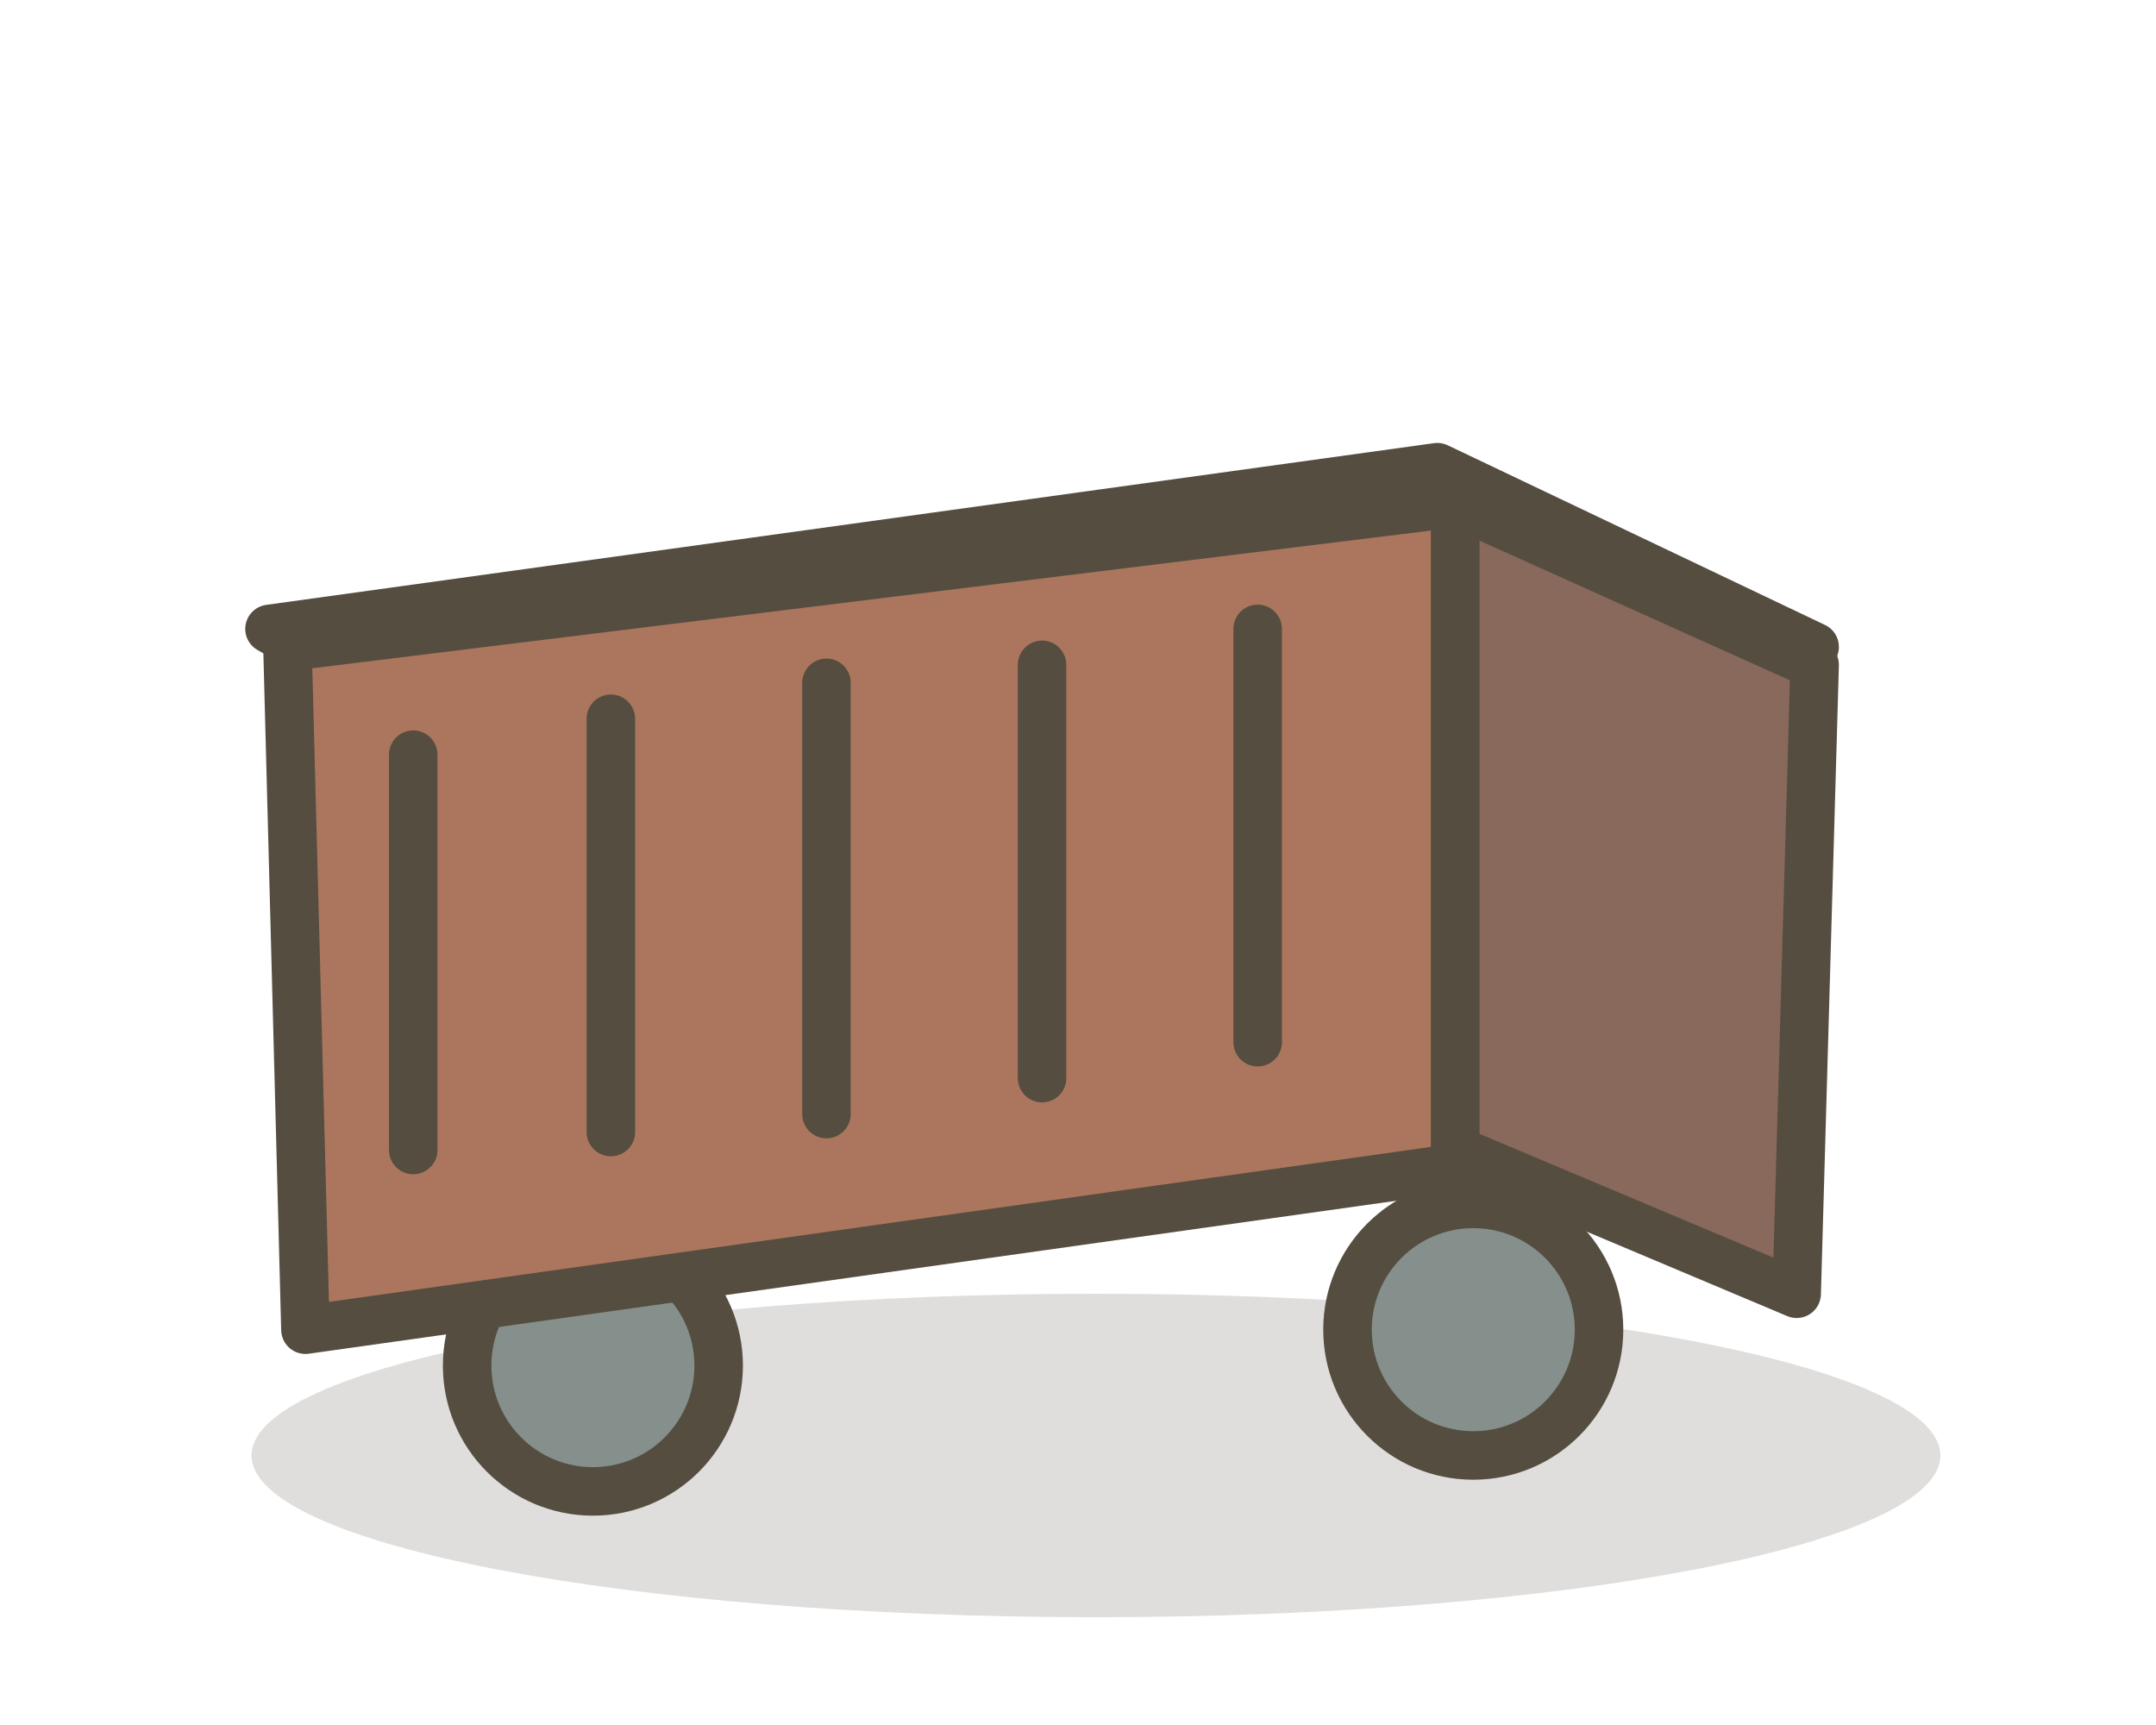
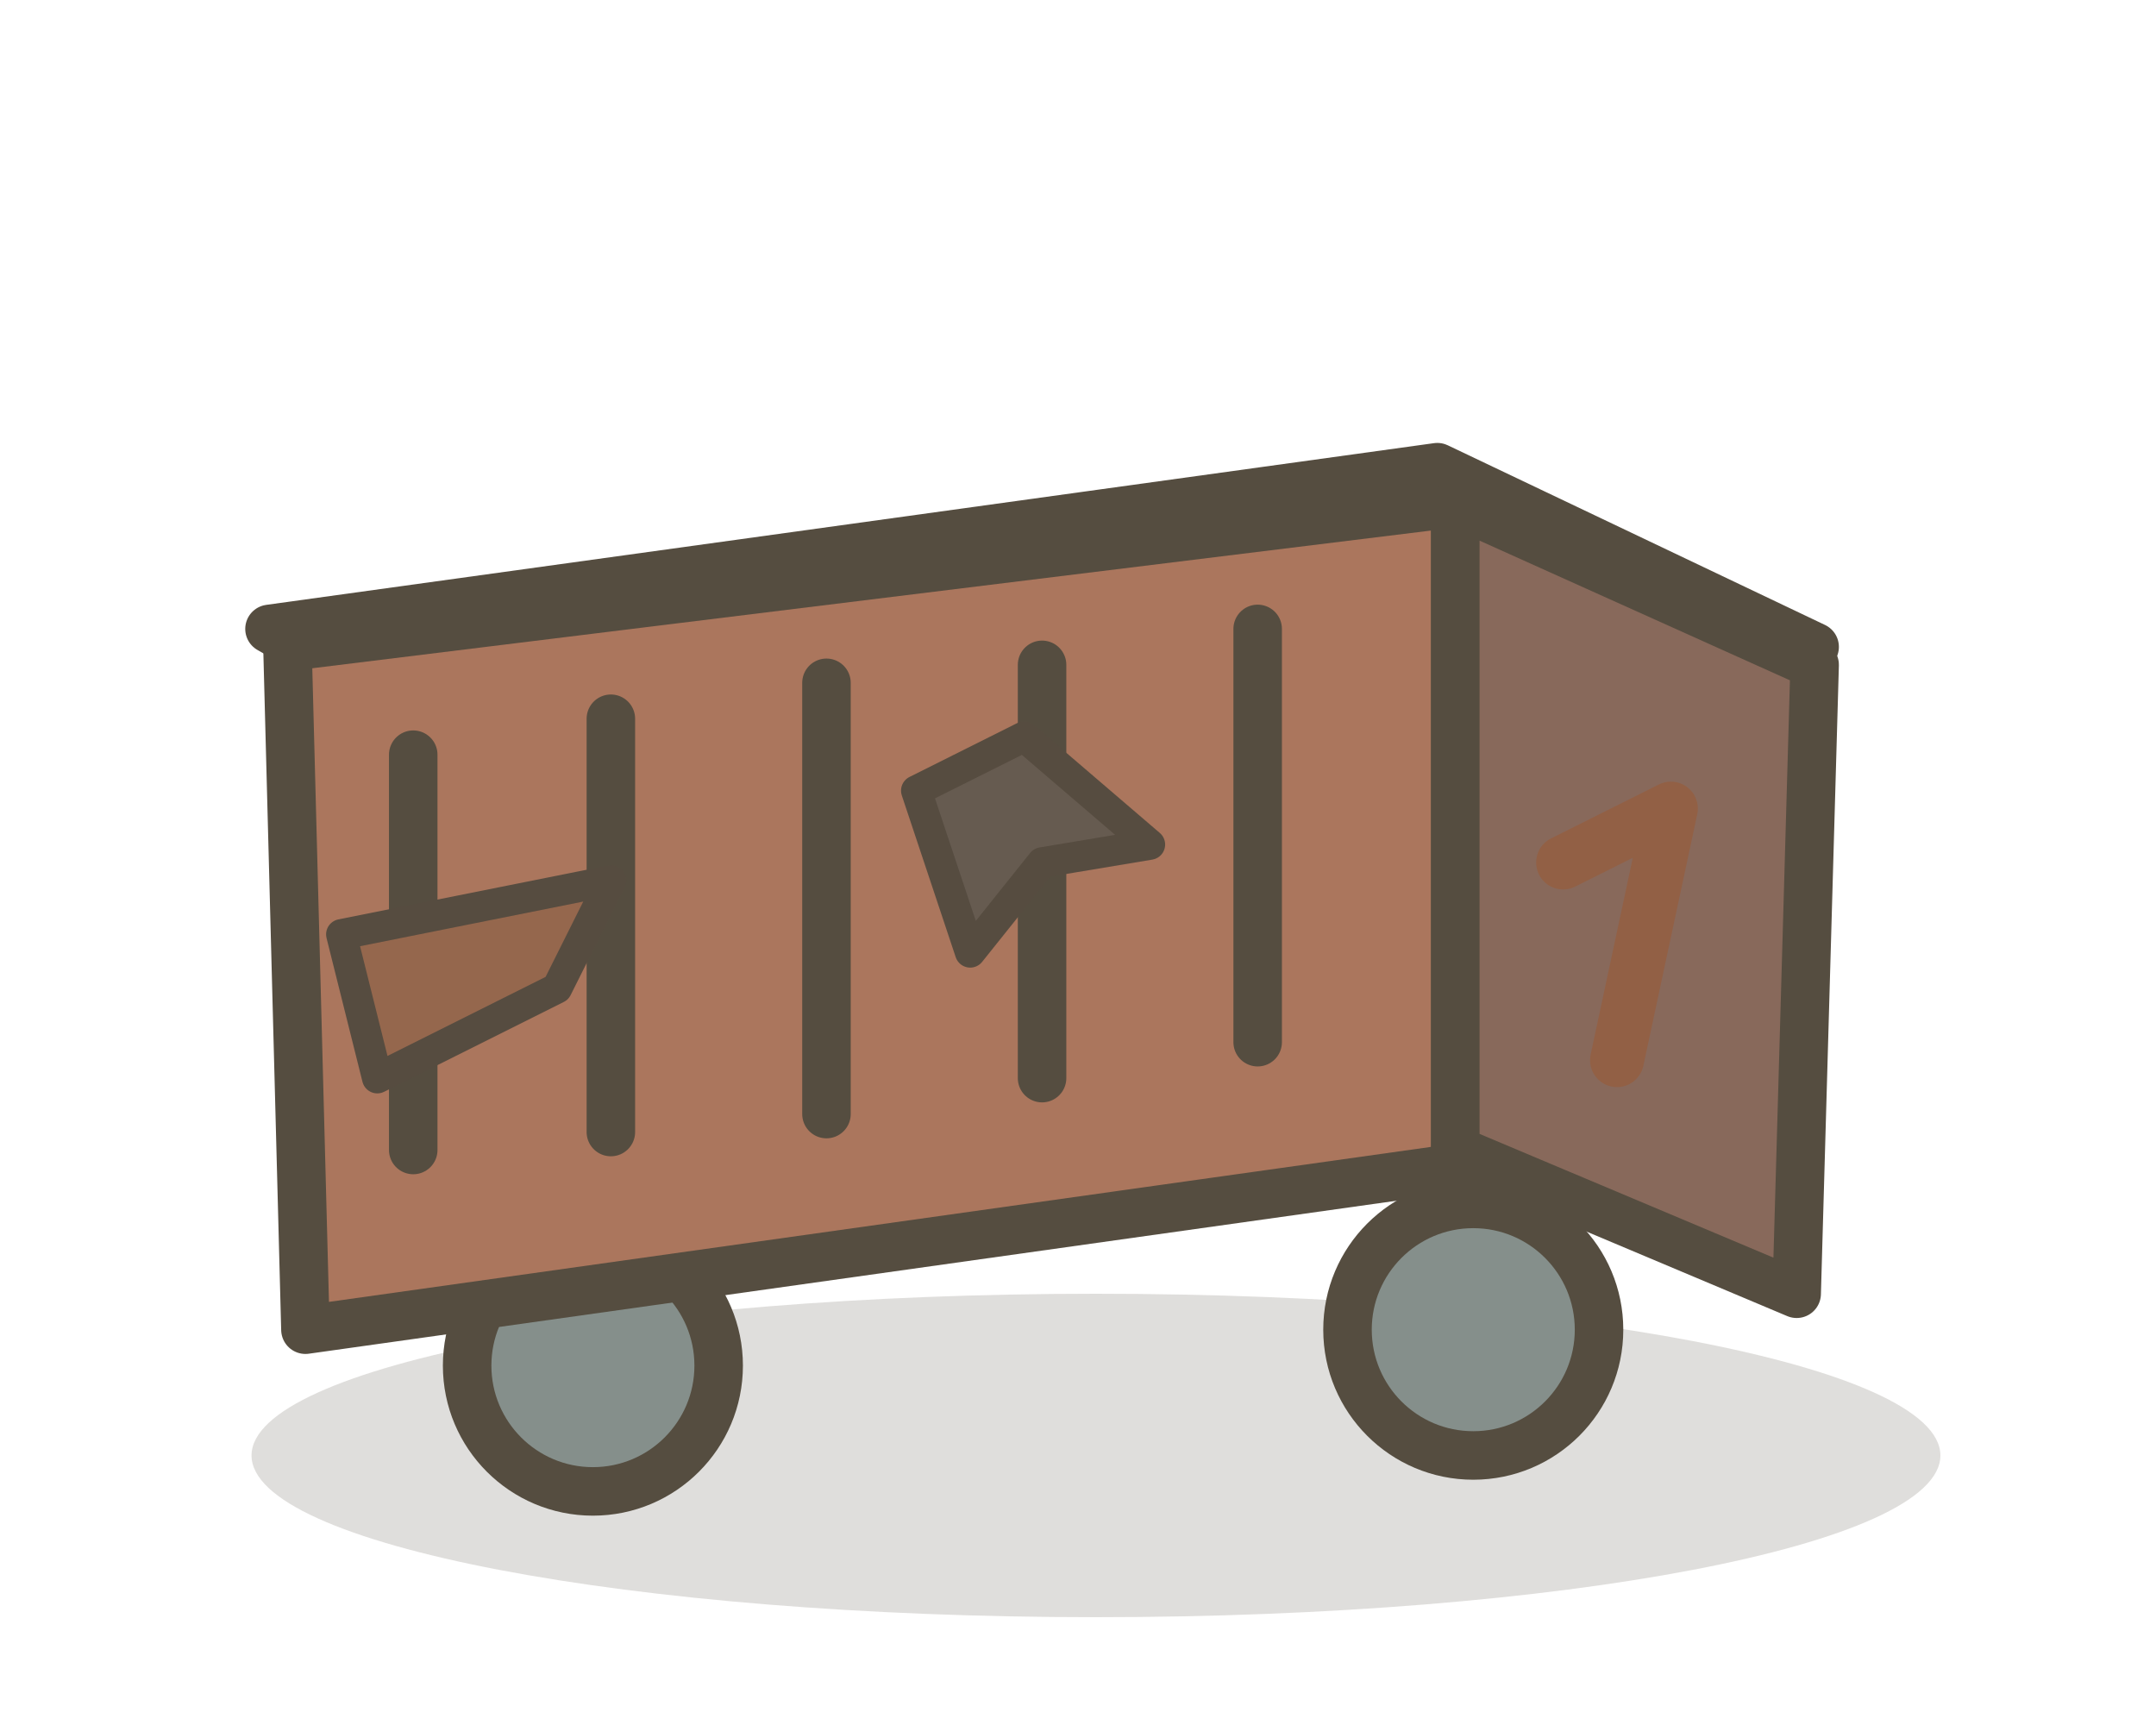
<svg xmlns="http://www.w3.org/2000/svg" width="120" height="96" viewBox="0 0 120 96">
  <ellipse cx="61" cy="81" rx="47" ry="9" fill="#50483b" opacity=".18" />
  <g stroke="#554d40" stroke-width="2.7" stroke-linejoin="round" stroke-linecap="round">
    <circle cx="33" cy="76" r="7" fill="#858f8b" />
    <circle cx="82" cy="74" r="7" fill="#858f8b" />
    <path d="M15 35l65-9 21 10-65 11z" fill="#c99373" />
    <path d="M16 36l65-8v37l-64 9z" fill="#ab765d" />
    <path d="M81 28l20 9-1 35-19-8z" fill="#88695b" />
    <path d="M23 42v22m11-24v23m12-25v24m12-25v23m12-25v23" fill="none" />
+     <path d="m19 52 15-3-3 6-10 5z" fill="#95674d" stroke="#564c40" stroke-width="1.7" />
+     <path d="m51 44 6-3 7 6-6 1-4 5z" fill="#665b50" stroke="#564c40" stroke-width="1.7" />
+     <path d="m87 48 6-3-3 14" fill="none" stroke="#926045" stroke-width="3" />
  </g>
</svg>
